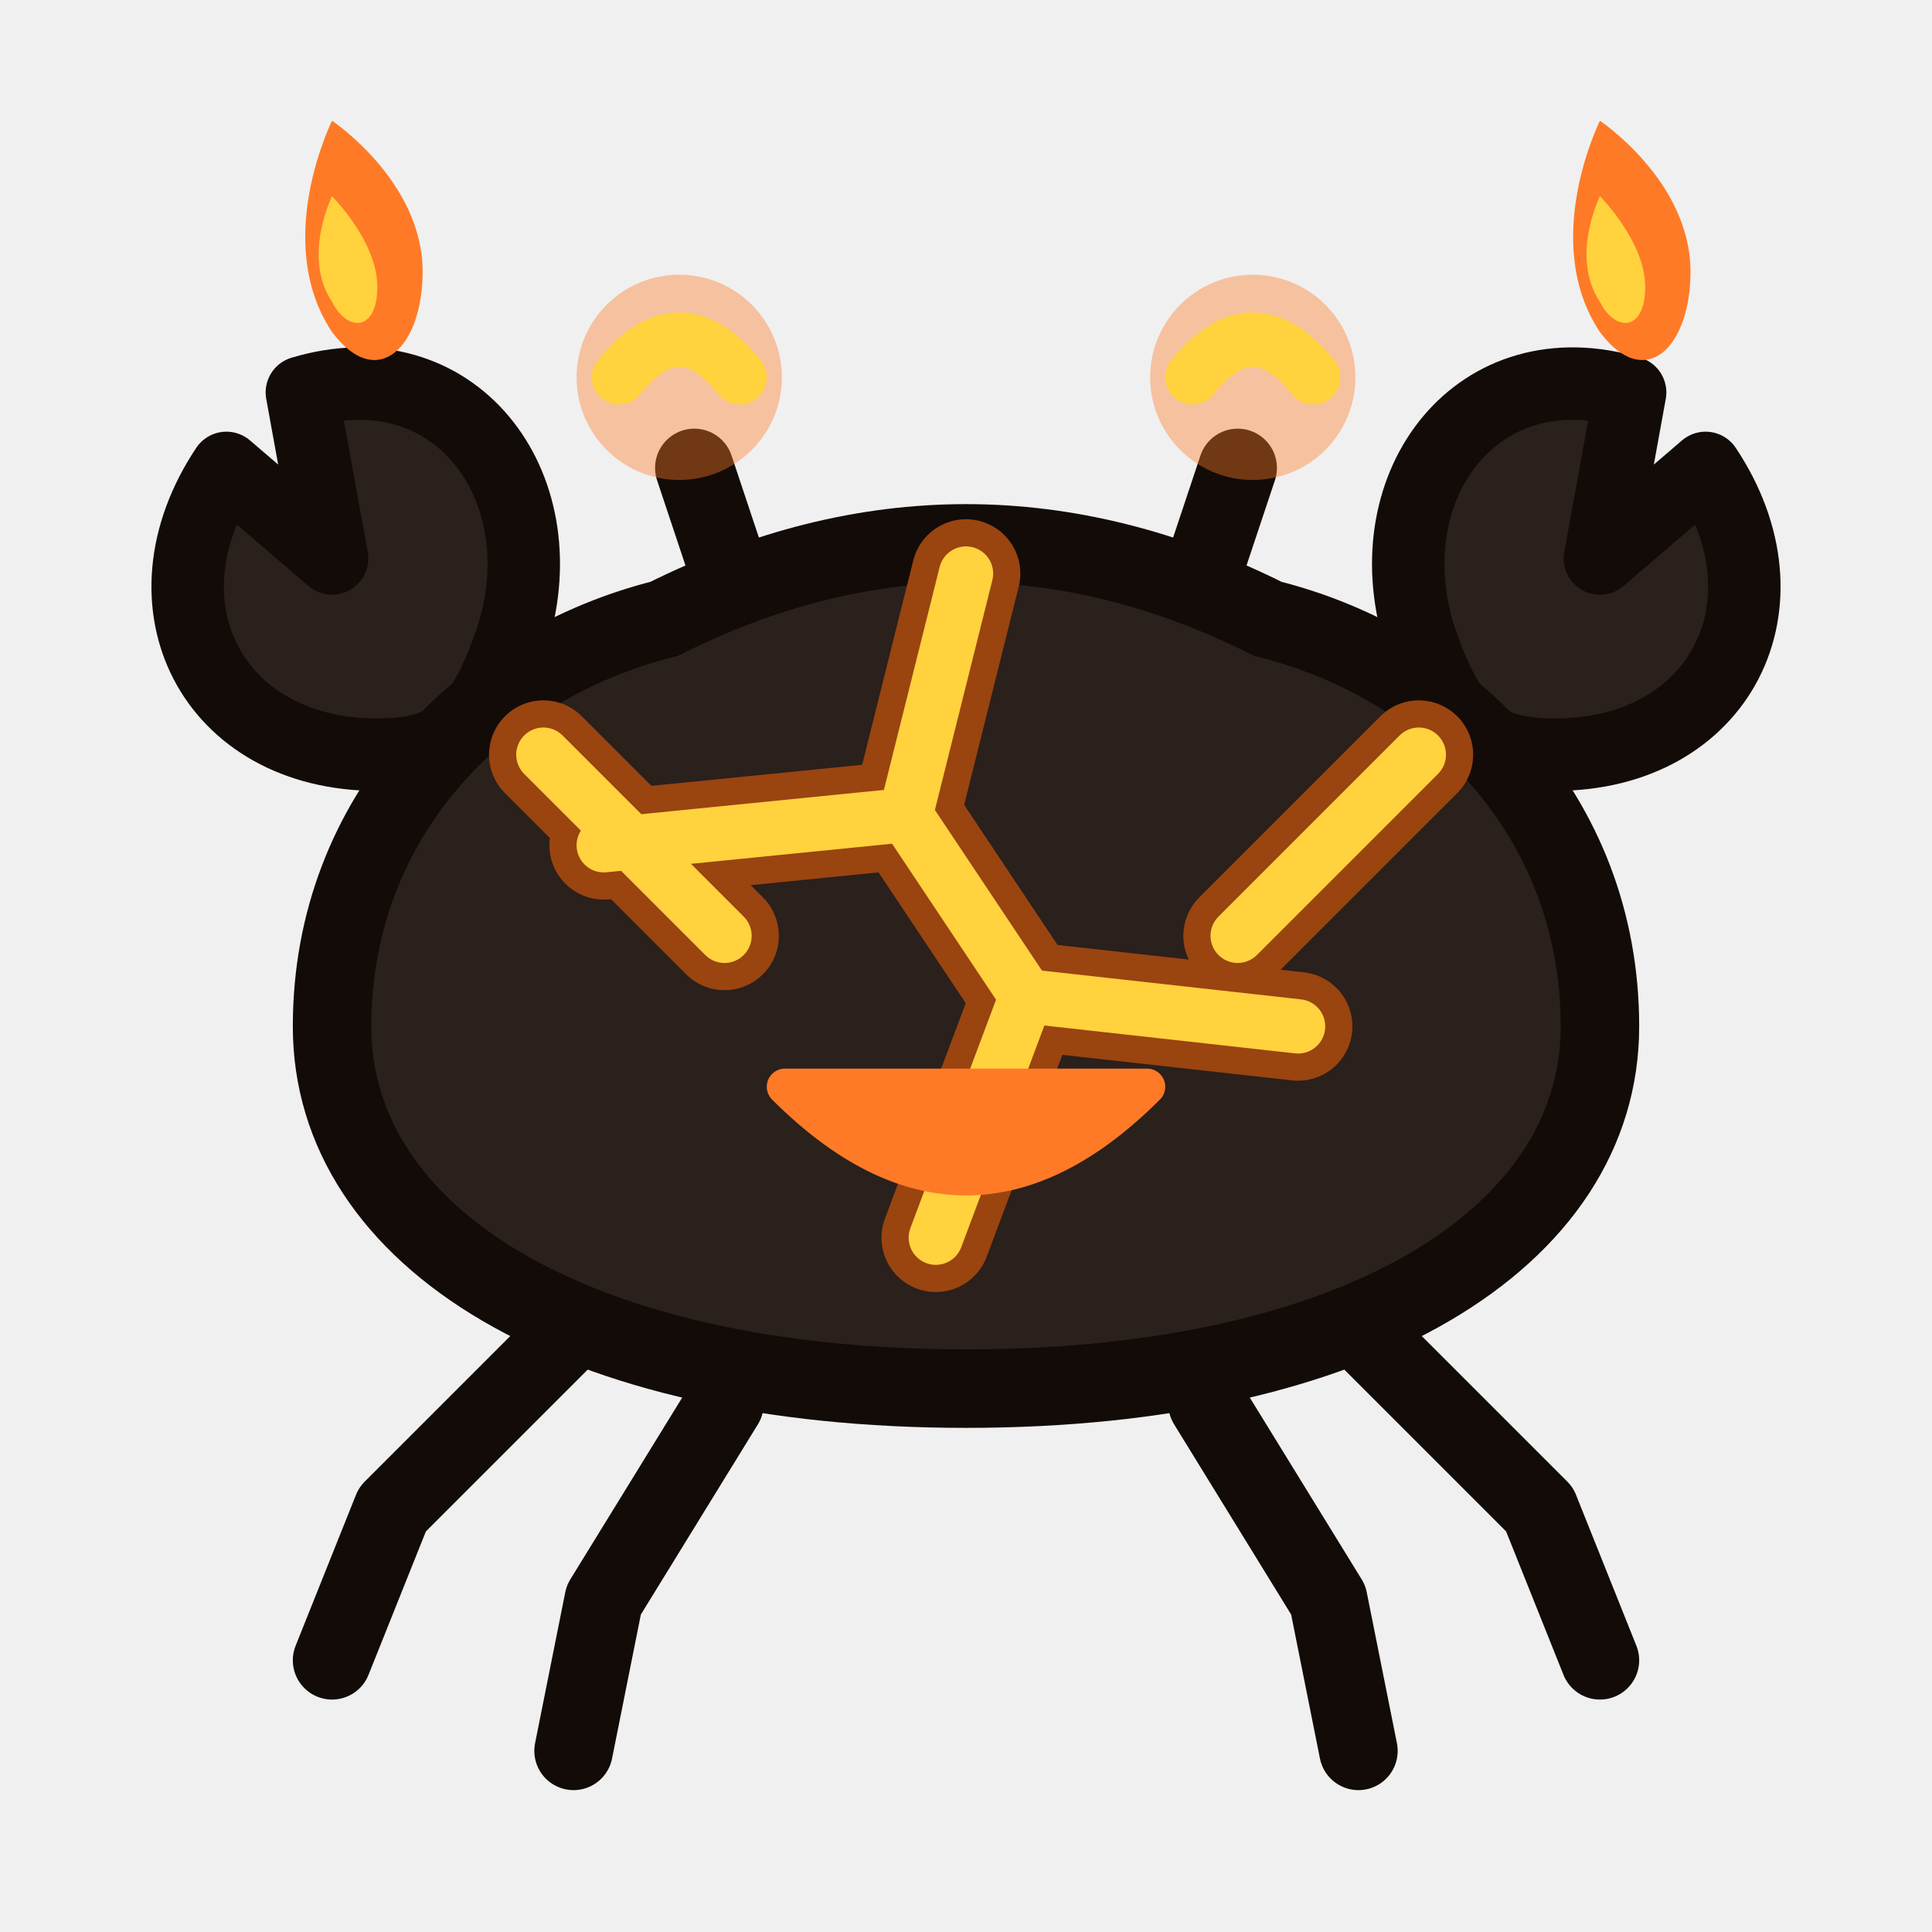
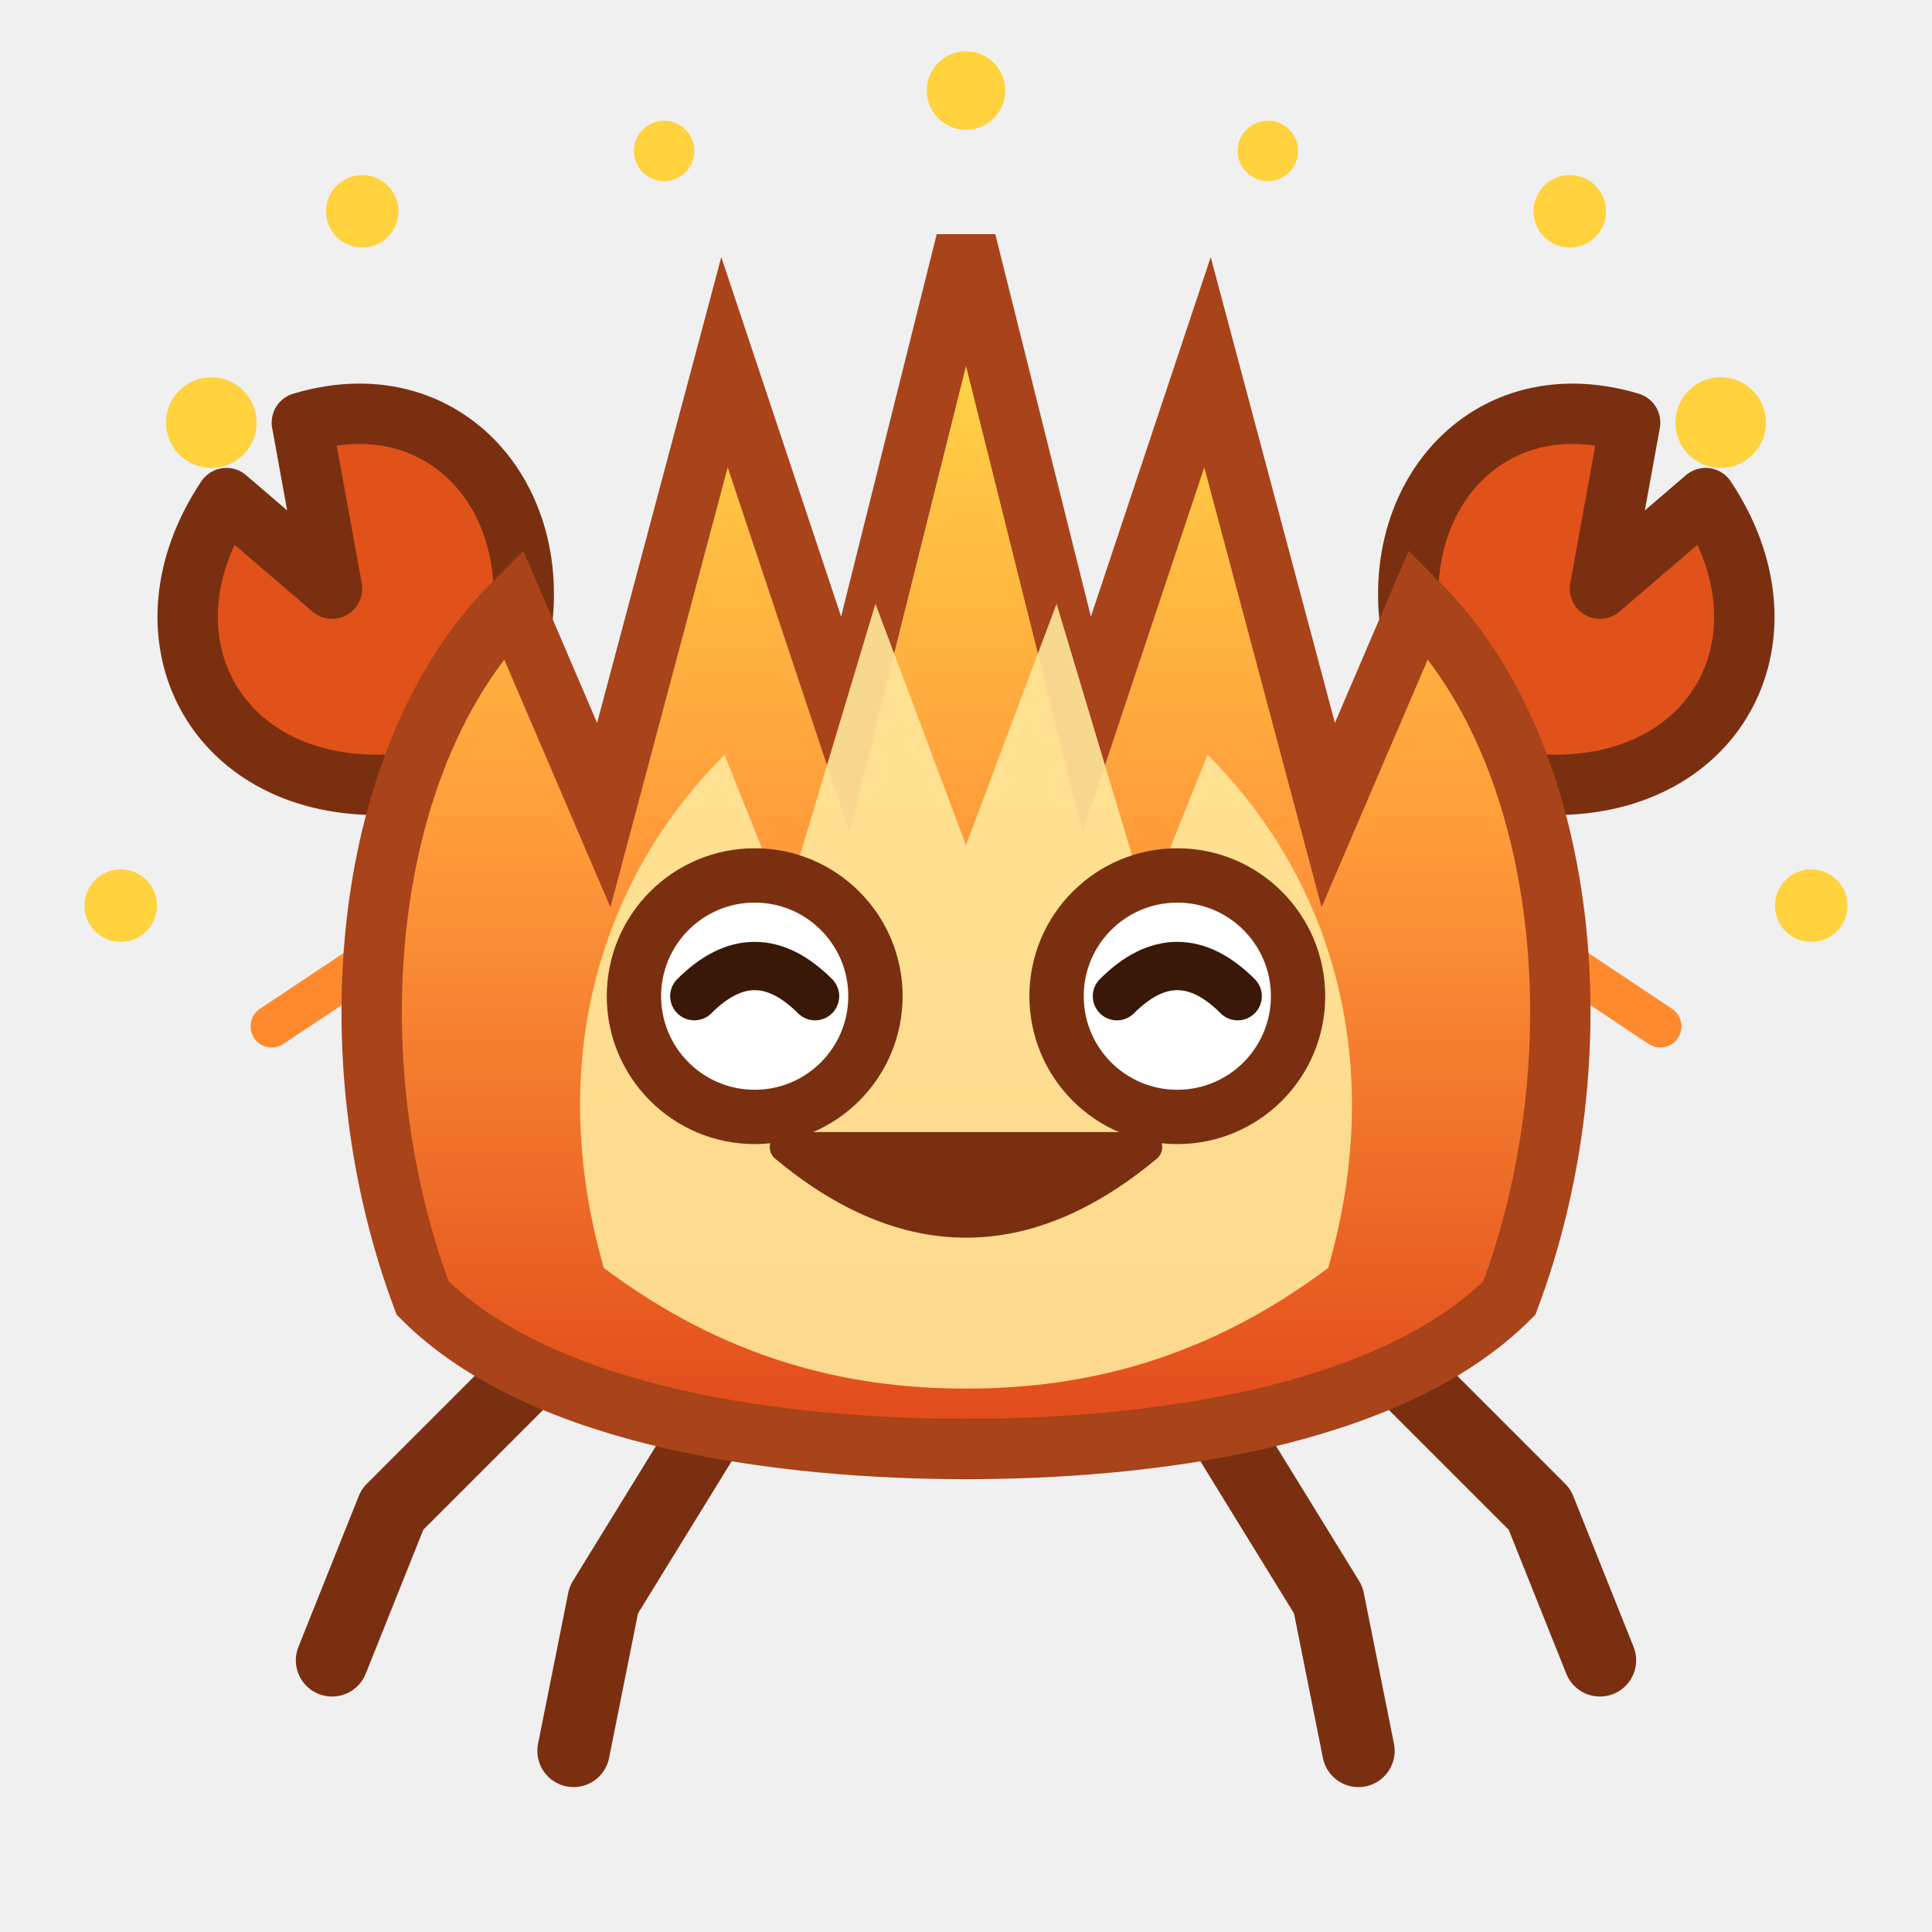
<svg xmlns="http://www.w3.org/2000/svg" viewBox="0 0 64 64">
-   <g fill="none" stroke="#120b08" stroke-width="2.6" stroke-linecap="round" stroke-linejoin="round">
+   <defs>
+     <linearGradient id="ifFlameW" x1="0" y1="1" x2="0" y2="0">
+       <stop offset="0" stop-color="#e0481a" />
+       <stop offset="0.5" stop-color="#ff9a3a" />
+       <stop offset="1" stop-color="#ffe24a" />
+     </linearGradient>
+   </defs>
+   <g fill="#ffd23e">
+     <circle cx="7" cy="14" r="1.5" />
+     <circle cx="12" cy="7" r="1.2" />
+     <circle cx="57" cy="14" r="1.5" />
+     <circle cx="52" cy="7" r="1.2" />
+     <circle cx="32" cy="3" r="1.3" />
+     <circle cx="4" cy="30" r="1.2" />
+     <circle cx="60" cy="30" r="1.2" />
+     <circle cx="22" cy="5" r="1" />
+     <circle cx="42" cy="5" r="1" />
+   </g>
+   <g stroke="#ff8a2e" stroke-width="1.4" stroke-linecap="round">
+     <path d="M6 20 L9 23 M58 20 L55 23 M9 34 L12 32 M55 34 L52 32" />
+   </g>
+   <g fill="none" stroke="#7a3010" stroke-width="2.4" stroke-linecap="round" stroke-linejoin="round">
    <path d="M19 44 L13 50 L11 55" />
    <path d="M24 46.5 L20 53 L19 58" />
    <path d="M45 44 L51 50 L53 55" />
    <path d="M40 46.5 L44 53 L45 58" />
-     <path d="M18 34 L13.5 25" />
-     <path d="M46 34 L50.5 25" />
-     <path d="M25 21.5 L23 15.5" />
-     <path d="M39 21.5 L41 15.5" />
+     <path d="M18 35 L13.5 26" />
+     <path d="M46 35 L50.5 26" />
  </g>
-   <path d="M12.5 25 C7 25 4.5 20 7.5 15.5 L11 18.5 L10 13 C15 11.5 18.5 16 17 21 C16 24 15 25 12.5 25 Z" fill="#2a201c" stroke="#120b08" stroke-width="2.4" stroke-linejoin="round" />
-   <path d="M51.5 25 C57 25 59.5 20 56.5 15.5 L53 18.5 L54 13 C49 11.5 45.5 16 47 21 C48 24 49 25 51.5 25 Z" fill="#2a201c" stroke="#120b08" stroke-width="2.4" stroke-linejoin="round" />
-   <path d="M11 11 C9 8 11 4 11 4 C11 4 14 6 14 9 C14 11.5 12.5 13 11 11 Z" fill="#ff7a26" />
-   <path d="M11 10 C10 8.5 11 6.5 11 6.5 C11 6.5 12.5 8 12.5 9.5 C12.5 11 11.5 11 11 10 Z" fill="#ffd23e" />
-   <path d="M53 11 C51 8 53 4 53 4 C53 4 56 6 56 9 C56 11.5 54.5 13 53 11 Z" fill="#ff7a26" />
-   <path d="M53 10 C52 8.5 53 6.5 53 6.5 C53 6.5 54.5 8 54.5 9.5 C54.5 11 53.5 11 53 10 Z" fill="#ffd23e" />
-   <circle cx="22.5" cy="12.5" r="3.4" fill="#ff7a26" opacity="0.4" />
-   <circle cx="41.5" cy="12.5" r="3.4" fill="#ff7a26" opacity="0.4" />
-   <path d="M20.5 12.5 Q22.5 10 24.5 12.5" fill="none" stroke="#ffd23e" stroke-width="1.8" stroke-linecap="round" />
-   <path d="M39.5 12.5 Q41.5 10 43.5 12.5" fill="none" stroke="#ffd23e" stroke-width="1.8" stroke-linecap="round" />
-   <path d="M11 34 C11 27 16 22 22 20.5 Q27 18 32 18 Q37 18 42 20.5 C48 22 53 27 53 34 C53 41 45 46 32 46 C19 46 11 41 11 34 Z" fill="#2a201c" stroke="#120b08" stroke-width="2.6" />
-   <g fill="none" stroke-linecap="round" stroke-linejoin="round">
-     <g stroke="#9a4410" stroke-width="3.6">
-       <path d="M32 19 L30 27 L34 33 L31 41" />
-       <path d="M30 27 L20 28" />
-       <path d="M34 33 L43 34" />
-       <path d="M18 25 L24 31" />
-       <path d="M47 25 L41 31" />
-     </g>
-     <g stroke="#ffd23e" stroke-width="1.8">
-       <path d="M32 19 L30 27 L34 33 L31 41" />
-       <path d="M30 27 L20 28" />
-       <path d="M34 33 L43 34" />
-       <path d="M18 25 L24 31" />
-       <path d="M47 25 L41 31" />
-     </g>
-   </g>
-   <path d="M26 36 Q32 42 38 36 Z" fill="#ff7a26" stroke="#ff7a26" stroke-width="1.2" stroke-linejoin="round" />
+   <path d="M12.5 26 C7 26 4.5 21 7.5 16.5 L11 19.5 L10 14 C15 12.5 18.5 17 17 22 C16 25 15 26 12.5 26 Z" fill="#e0521a" stroke="#7a3010" stroke-width="2" stroke-linejoin="round" />
+   <path d="M51.5 26 C57 26 59.5 21 56.5 16.5 L53 19.5 L54 14 C49 12.5 45.5 17 47 22 C48 25 49 26 51.5 26 Z" fill="#e0521a" stroke="#7a3010" stroke-width="2" stroke-linejoin="round" />
+   <path d="M14 43 C11 35 12 25 17 20 L20 27 L24 12 L28 24 L32 8 L36 24 L40 12 L44 27 L47 20 C52 25 53 35 50 43 C46 47 38 48 32 48 C26 48 18 47 14 43 Z" fill="url(#ifFlameW)" stroke="#a8431a" stroke-width="2" />
+   <path d="M20 42 C18 35 20 29 24 25 L26 30 L29 20 L32 28 L35 20 L38 30 L40 25 C44 29 46 35 44 42 C40 45 36 46 32 46 C28 46 24 45 20 42 Z" fill="#ffe89a" opacity="0.9" />
+   <circle cx="25" cy="33" r="4" fill="#fff" stroke="#7a3010" stroke-width="1.8" />
+   <circle cx="39" cy="33" r="4" fill="#fff" stroke="#7a3010" stroke-width="1.8" />
+   <path d="M23 33 Q25 31 27 33" fill="none" stroke="#3a1808" stroke-width="1.6" stroke-linecap="round" />
+   <path d="M37 33 Q39 31 41 33" fill="none" stroke="#3a1808" stroke-width="1.6" stroke-linecap="round" />
+   <path d="M26 38 Q32 43 38 38 Z" fill="#7a3010" stroke="#7a3010" stroke-width="1" stroke-linejoin="round" />
</svg>
